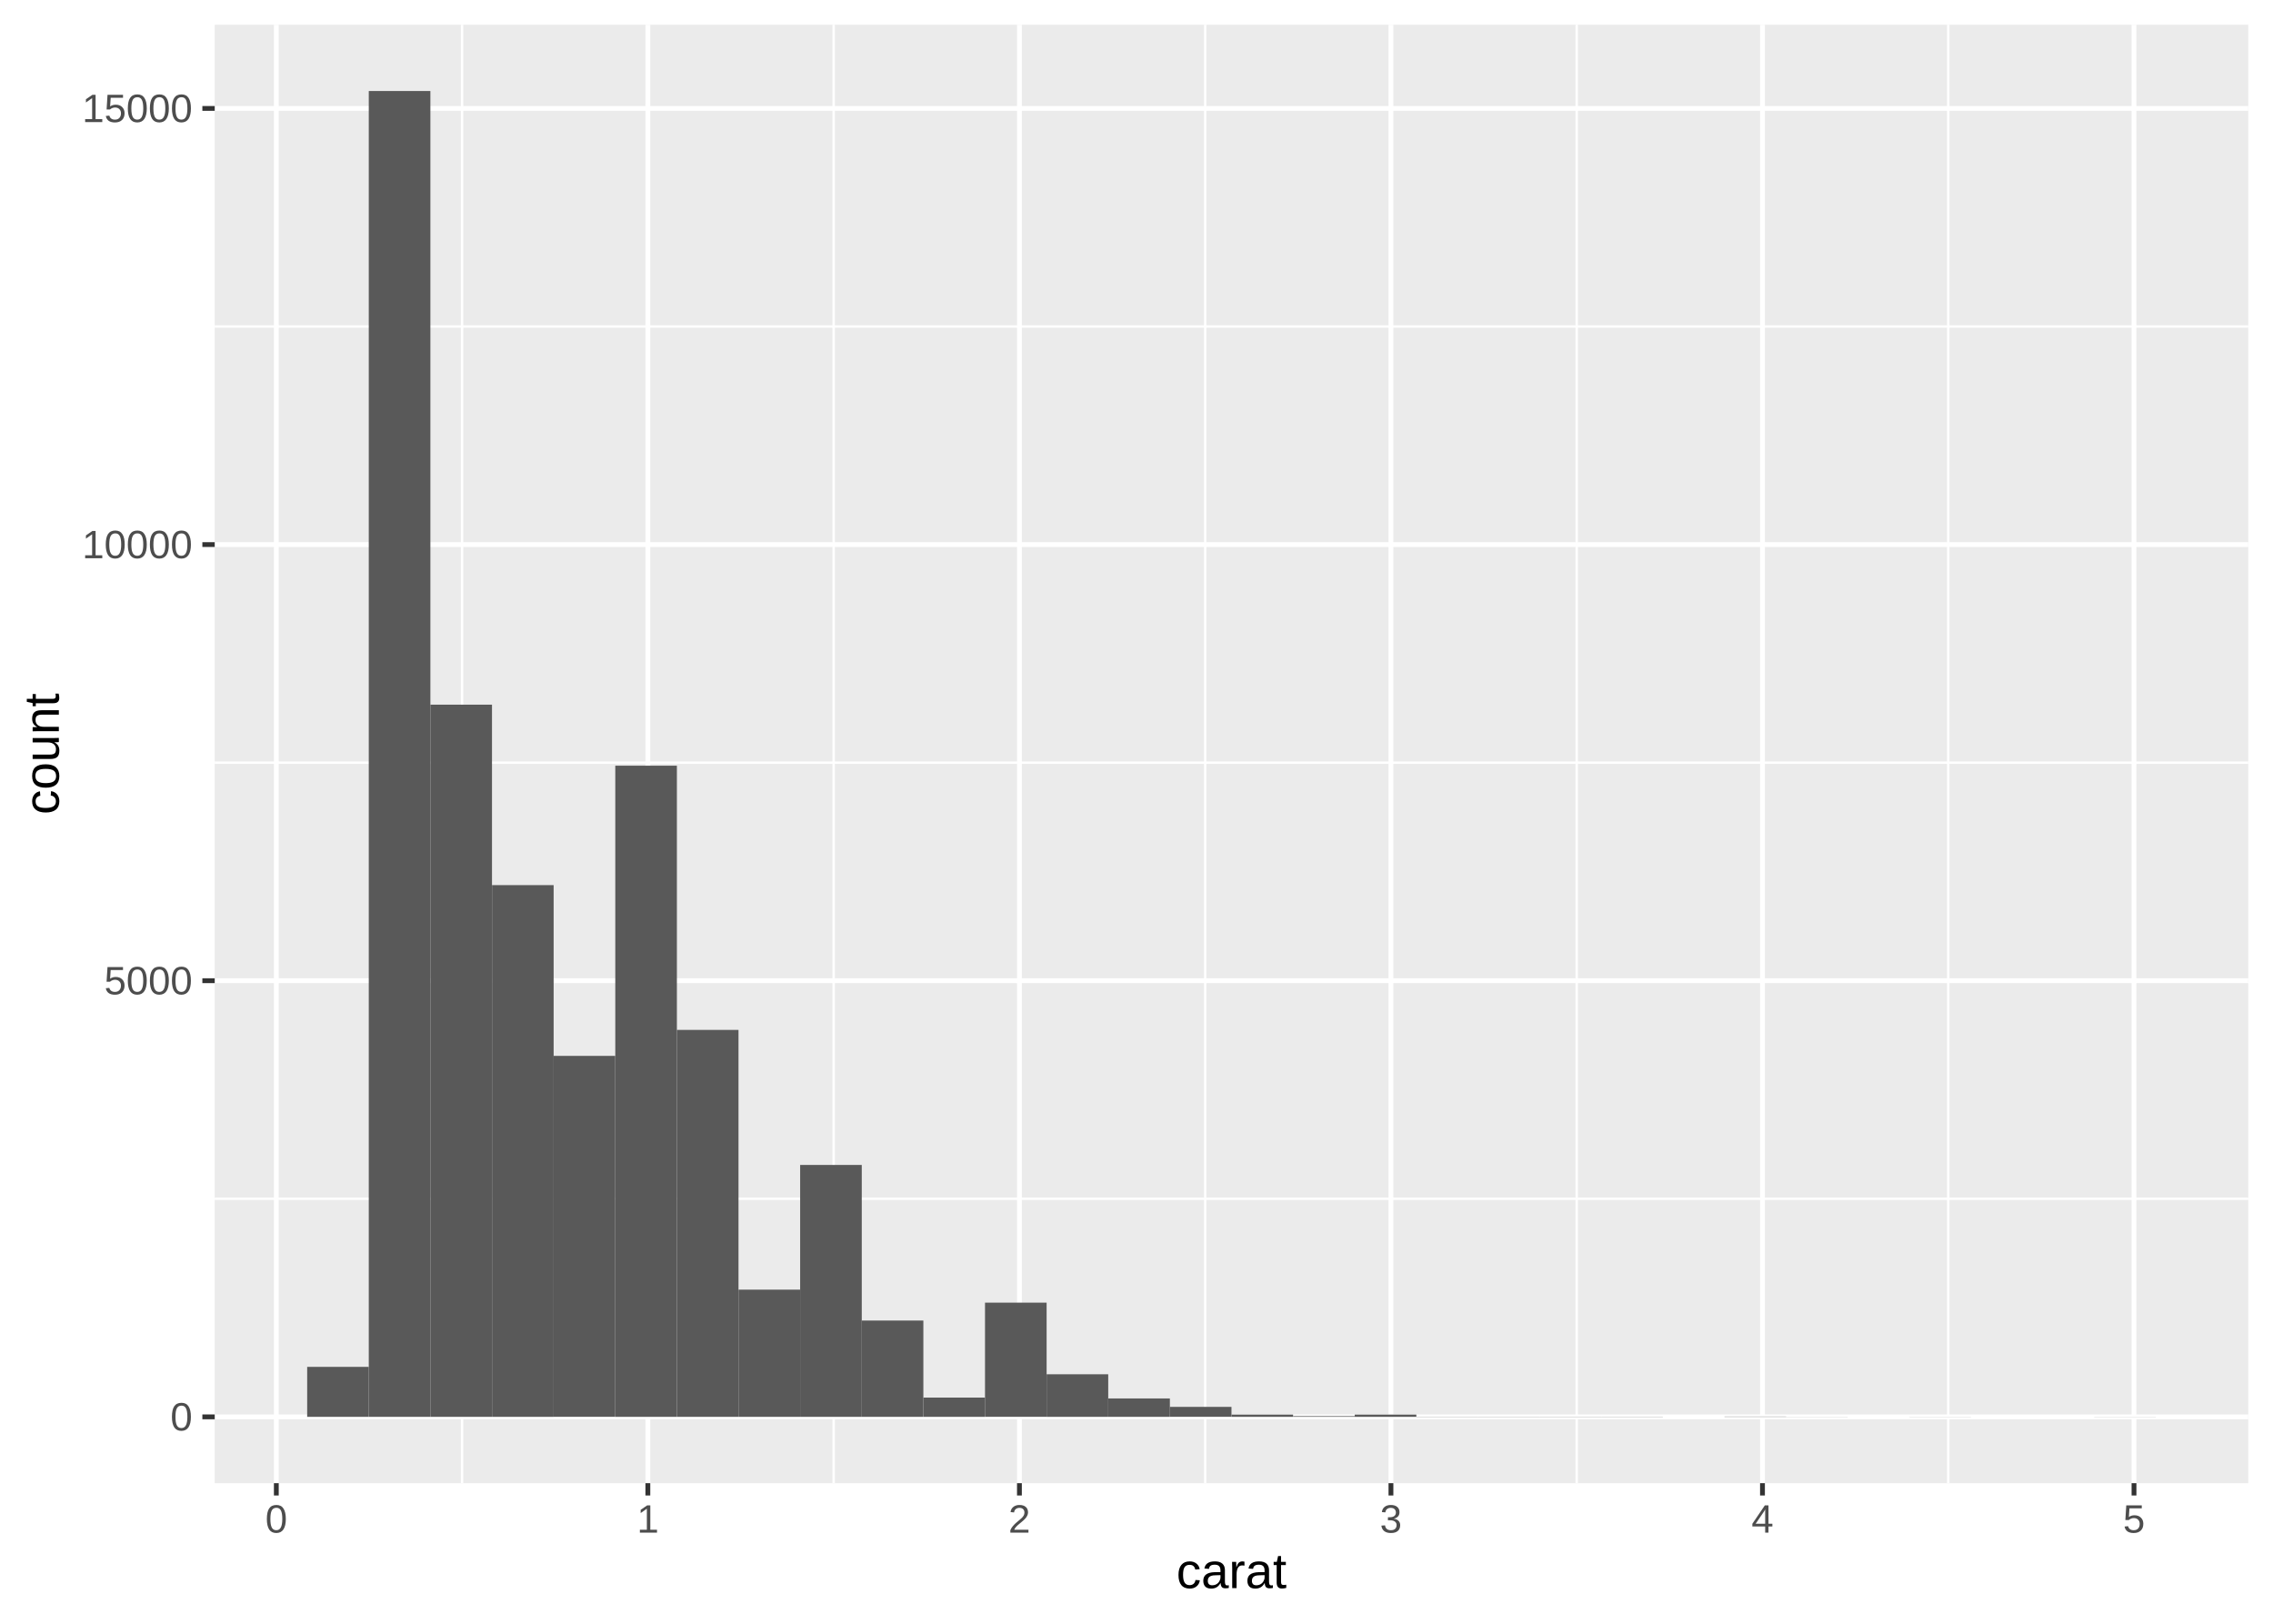
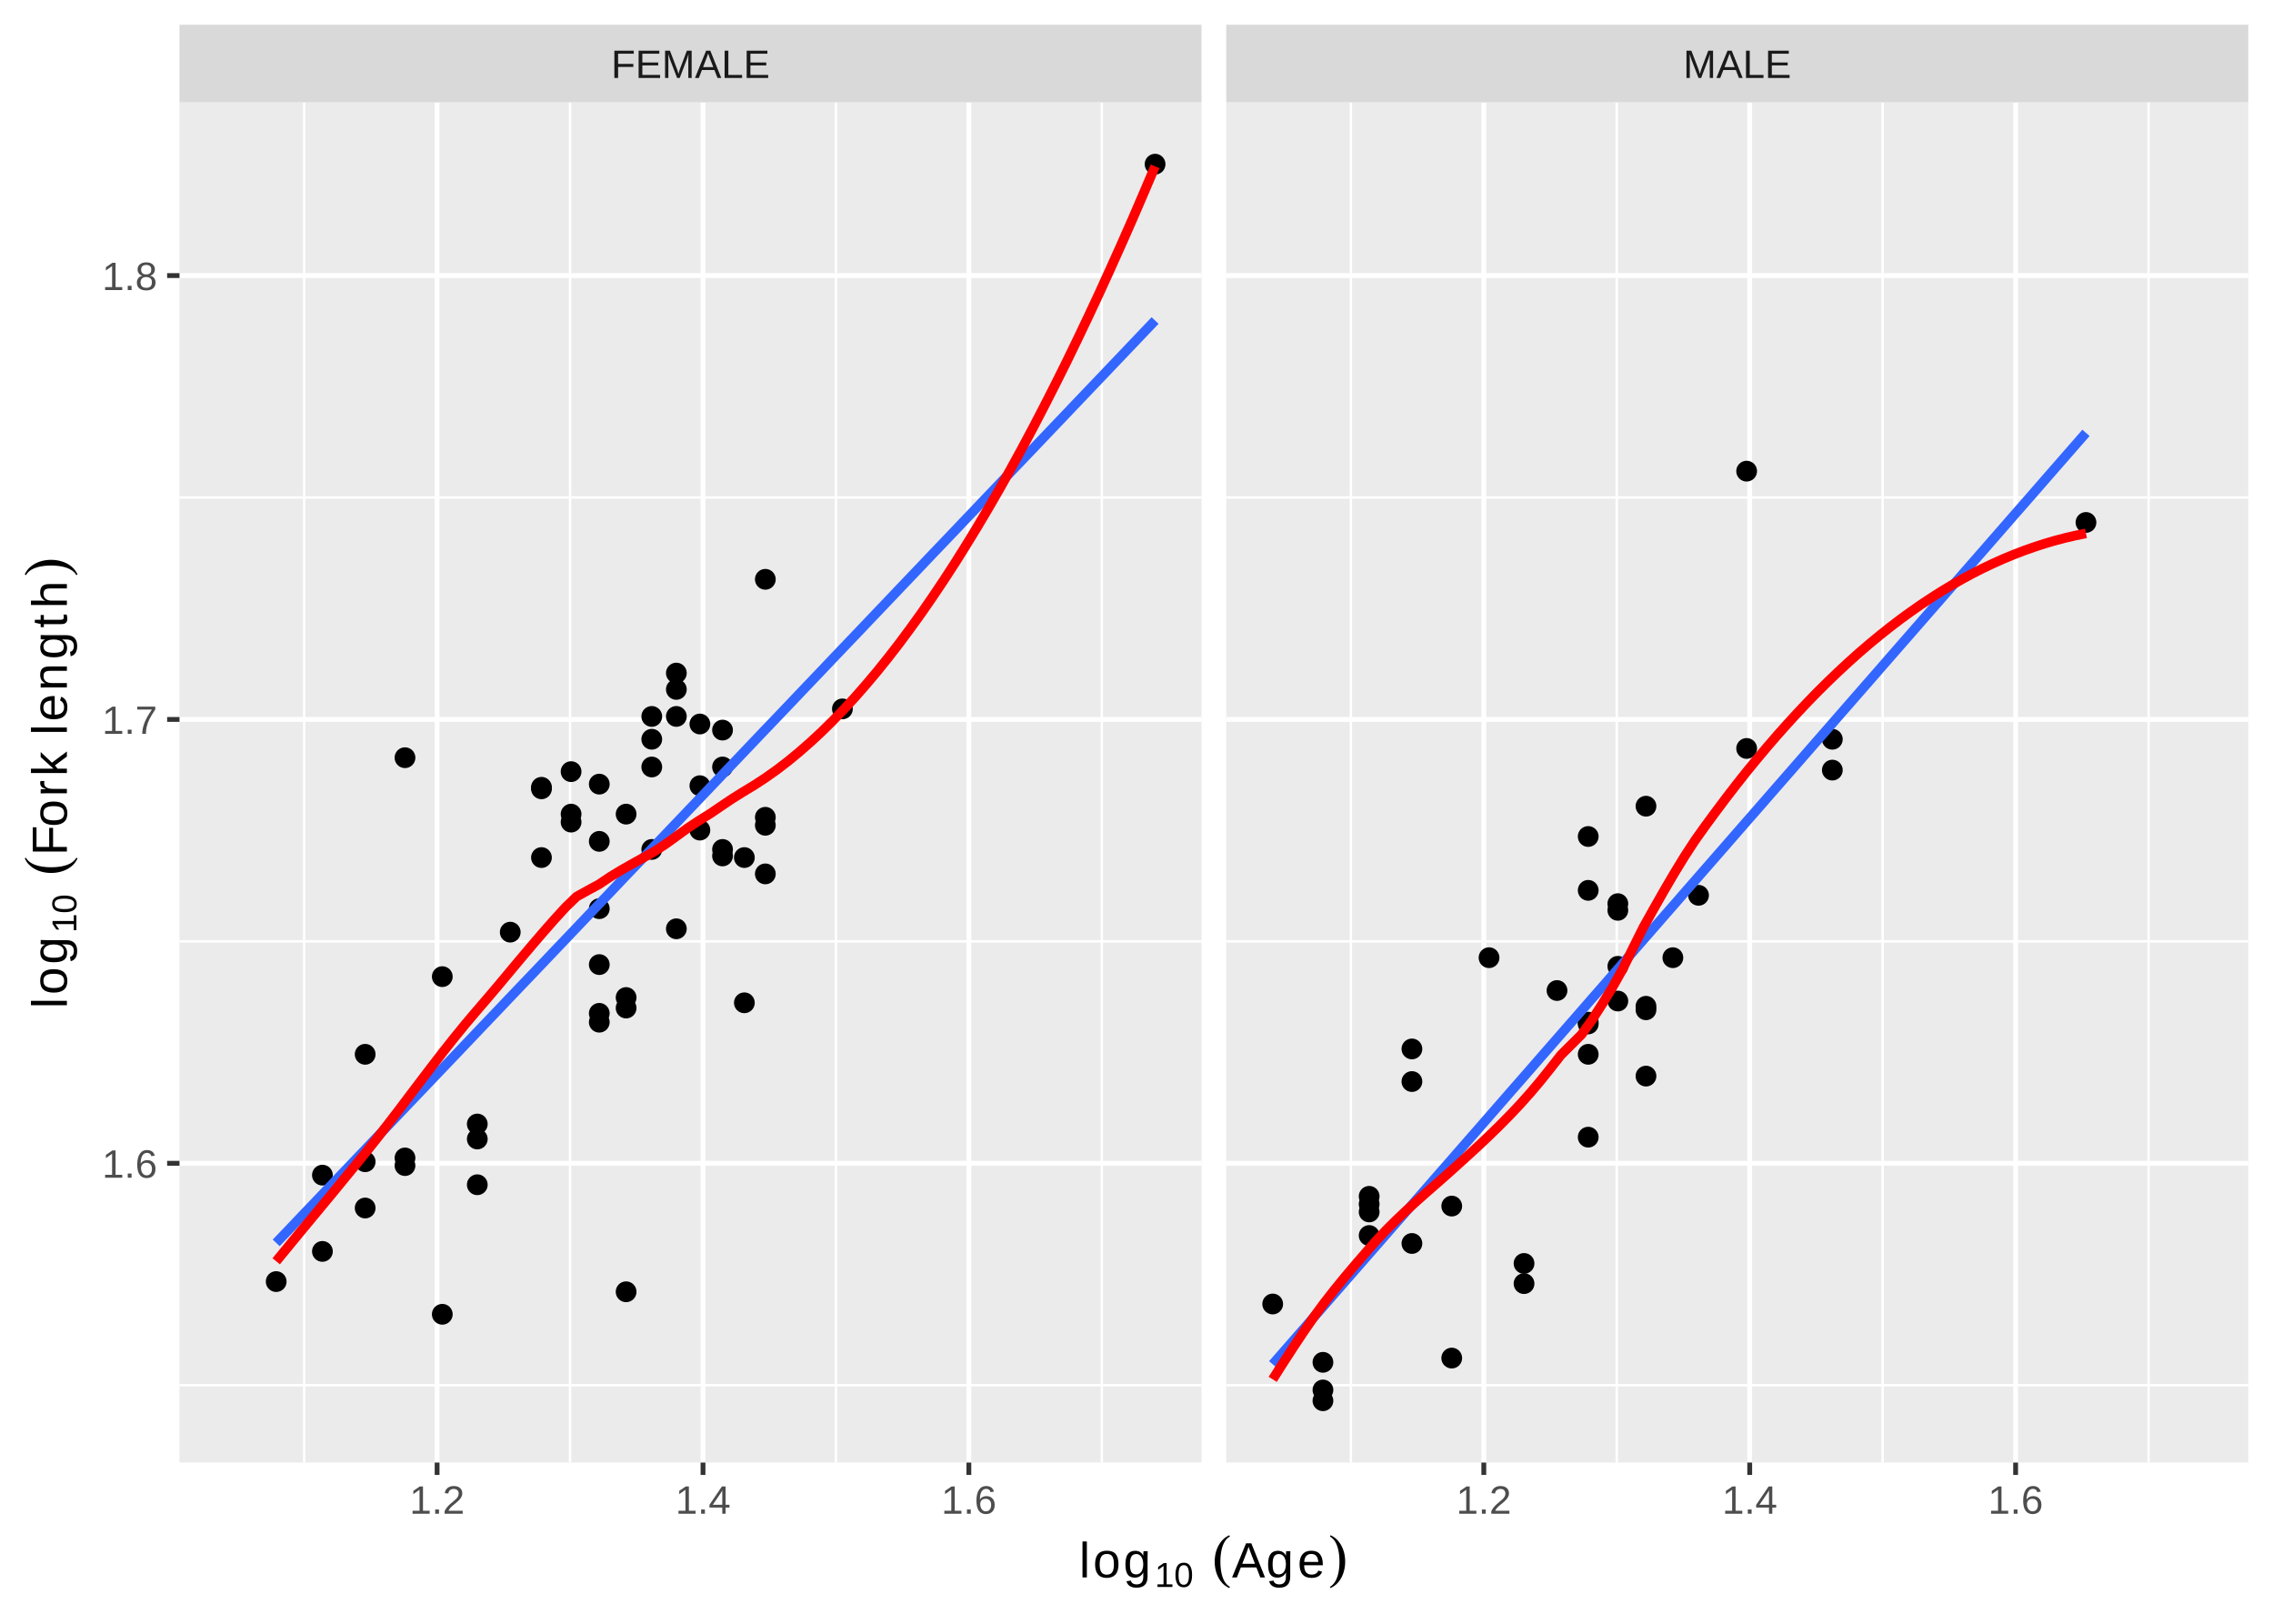
- <svg xmlns="http://www.w3.org/2000/svg" viewBox="0 0 504.00 360.00">
+ <svg xmlns="http://www.w3.org/2000/svg" class="svglite" width="504.00pt" height="360.00pt" viewBox="0 0 504.00 360.00">
  <defs>
    <style type="text/css">
-     line, polyline, polygon, path, rect, circle {
+     .svglite line, .svglite polyline, .svglite polygon, .svglite path, .svglite rect, .svglite circle {
      fill: none;
      stroke: #000000;
      stroke-linecap: round;
      stroke-linejoin: round;
      stroke-miterlimit: 10.00;
    }
  </style>
  </defs>
  <rect width="100%" height="100%" style="stroke: none; fill: #FFFFFF;" />
-   <rect x="-0" y="0.00" width="504.00" height="360.00" style="stroke-width: 1.07; stroke: #FFFFFF; fill: #FFFFFF;" />
-   <defs>
-     <clipPath id="cpNDcuNjF8NDk4LjUyfDMyOC44M3w1LjQ4">
-       <rect x="47.61" y="5.48" width="450.91" height="323.35" />
-     </clipPath>
-   </defs>
-   <rect x="47.61" y="5.48" width="450.91" height="323.35" style="stroke-width: 1.07; stroke: none; fill: #EBEBEB;" clip-path="url(#cpNDcuNjF8NDk4LjUyfDMyOC44M3w1LjQ4)" />
-   <polyline points="47.61,265.78 498.52,265.78 " style="stroke-width: 0.53; stroke: #FFFFFF; stroke-linecap: butt;" clip-path="url(#cpNDcuNjF8NDk4LjUyfDMyOC44M3w1LjQ4)" />
-   <polyline points="47.61,169.09 498.52,169.09 " style="stroke-width: 0.53; stroke: #FFFFFF; stroke-linecap: butt;" clip-path="url(#cpNDcuNjF8NDk4LjUyfDMyOC44M3w1LjQ4)" />
-   <polyline points="47.61,72.39 498.52,72.39 " style="stroke-width: 0.53; stroke: #FFFFFF; stroke-linecap: butt;" clip-path="url(#cpNDcuNjF8NDk4LjUyfDMyOC44M3w1LjQ4)" />
-   <polyline points="102.46,328.83 102.46,5.48 " style="stroke-width: 0.53; stroke: #FFFFFF; stroke-linecap: butt;" clip-path="url(#cpNDcuNjF8NDk4LjUyfDMyOC44M3w1LjQ4)" />
-   <polyline points="184.85,328.83 184.85,5.48 " style="stroke-width: 0.53; stroke: #FFFFFF; stroke-linecap: butt;" clip-path="url(#cpNDcuNjF8NDk4LjUyfDMyOC44M3w1LjQ4)" />
-   <polyline points="267.23,328.83 267.23,5.48 " style="stroke-width: 0.53; stroke: #FFFFFF; stroke-linecap: butt;" clip-path="url(#cpNDcuNjF8NDk4LjUyfDMyOC44M3w1LjQ4)" />
-   <polyline points="349.61,328.83 349.61,5.48 " style="stroke-width: 0.53; stroke: #FFFFFF; stroke-linecap: butt;" clip-path="url(#cpNDcuNjF8NDk4LjUyfDMyOC44M3w1LjQ4)" />
-   <polyline points="431.99,328.83 431.99,5.48 " style="stroke-width: 0.53; stroke: #FFFFFF; stroke-linecap: butt;" clip-path="url(#cpNDcuNjF8NDk4LjUyfDMyOC44M3w1LjQ4)" />
-   <polyline points="47.61,314.13 498.52,314.13 " style="stroke-width: 1.07; stroke: #FFFFFF; stroke-linecap: butt;" clip-path="url(#cpNDcuNjF8NDk4LjUyfDMyOC44M3w1LjQ4)" />
-   <polyline points="47.61,217.43 498.52,217.43 " style="stroke-width: 1.07; stroke: #FFFFFF; stroke-linecap: butt;" clip-path="url(#cpNDcuNjF8NDk4LjUyfDMyOC44M3w1LjQ4)" />
-   <polyline points="47.61,120.74 498.52,120.74 " style="stroke-width: 1.07; stroke: #FFFFFF; stroke-linecap: butt;" clip-path="url(#cpNDcuNjF8NDk4LjUyfDMyOC44M3w1LjQ4)" />
-   <polyline points="47.61,24.04 498.52,24.04 " style="stroke-width: 1.07; stroke: #FFFFFF; stroke-linecap: butt;" clip-path="url(#cpNDcuNjF8NDk4LjUyfDMyOC44M3w1LjQ4)" />
-   <polyline points="61.27,328.83 61.27,5.48 " style="stroke-width: 1.07; stroke: #FFFFFF; stroke-linecap: butt;" clip-path="url(#cpNDcuNjF8NDk4LjUyfDMyOC44M3w1LjQ4)" />
-   <polyline points="143.65,328.83 143.65,5.48 " style="stroke-width: 1.07; stroke: #FFFFFF; stroke-linecap: butt;" clip-path="url(#cpNDcuNjF8NDk4LjUyfDMyOC44M3w1LjQ4)" />
-   <polyline points="226.04,328.83 226.04,5.48 " style="stroke-width: 1.07; stroke: #FFFFFF; stroke-linecap: butt;" clip-path="url(#cpNDcuNjF8NDk4LjUyfDMyOC44M3w1LjQ4)" />
-   <polyline points="308.42,328.83 308.42,5.48 " style="stroke-width: 1.07; stroke: #FFFFFF; stroke-linecap: butt;" clip-path="url(#cpNDcuNjF8NDk4LjUyfDMyOC44M3w1LjQ4)" />
-   <polyline points="390.80,328.83 390.80,5.48 " style="stroke-width: 1.07; stroke: #FFFFFF; stroke-linecap: butt;" clip-path="url(#cpNDcuNjF8NDk4LjUyfDMyOC44M3w1LjQ4)" />
-   <polyline points="473.18,328.83 473.18,5.48 " style="stroke-width: 1.07; stroke: #FFFFFF; stroke-linecap: butt;" clip-path="url(#cpNDcuNjF8NDk4LjUyfDMyOC44M3w1LjQ4)" />
-   <rect x="68.11" y="303.05" width="13.66" height="11.08" style="stroke-width: 1.07; stroke: none; stroke-linecap: square; stroke-linejoin: miter; fill: #595959;" clip-path="url(#cpNDcuNjF8NDk4LjUyfDMyOC44M3w1LjQ4)" />
-   <rect x="81.77" y="20.18" width="13.66" height="293.95" style="stroke-width: 1.07; stroke: none; stroke-linecap: square; stroke-linejoin: miter; fill: #595959;" clip-path="url(#cpNDcuNjF8NDk4LjUyfDMyOC44M3w1LjQ4)" />
-   <rect x="95.43" y="156.23" width="13.66" height="157.90" style="stroke-width: 1.07; stroke: none; stroke-linecap: square; stroke-linejoin: miter; fill: #595959;" clip-path="url(#cpNDcuNjF8NDk4LjUyfDMyOC44M3w1LjQ4)" />
-   <rect x="109.10" y="196.24" width="13.66" height="117.89" style="stroke-width: 1.07; stroke: none; stroke-linecap: square; stroke-linejoin: miter; fill: #595959;" clip-path="url(#cpNDcuNjF8NDk4LjUyfDMyOC44M3w1LjQ4)" />
-   <rect x="122.76" y="234.10" width="13.66" height="80.02" style="stroke-width: 1.07; stroke: none; stroke-linecap: square; stroke-linejoin: miter; fill: #595959;" clip-path="url(#cpNDcuNjF8NDk4LjUyfDMyOC44M3w1LjQ4)" />
-   <rect x="136.43" y="169.76" width="13.66" height="144.37" style="stroke-width: 1.07; stroke: none; stroke-linecap: square; stroke-linejoin: miter; fill: #595959;" clip-path="url(#cpNDcuNjF8NDk4LjUyfDMyOC44M3w1LjQ4)" />
-   <rect x="150.09" y="228.34" width="13.66" height="85.79" style="stroke-width: 1.07; stroke: none; stroke-linecap: square; stroke-linejoin: miter; fill: #595959;" clip-path="url(#cpNDcuNjF8NDk4LjUyfDMyOC44M3w1LjQ4)" />
-   <rect x="163.75" y="285.93" width="13.66" height="28.20" style="stroke-width: 1.07; stroke: none; stroke-linecap: square; stroke-linejoin: miter; fill: #595959;" clip-path="url(#cpNDcuNjF8NDk4LjUyfDMyOC44M3w1LjQ4)" />
-   <rect x="177.42" y="258.28" width="13.66" height="55.85" style="stroke-width: 1.07; stroke: none; stroke-linecap: square; stroke-linejoin: miter; fill: #595959;" clip-path="url(#cpNDcuNjF8NDk4LjUyfDMyOC44M3w1LjQ4)" />
-   <rect x="191.08" y="292.78" width="13.66" height="21.35" style="stroke-width: 1.07; stroke: none; stroke-linecap: square; stroke-linejoin: miter; fill: #595959;" clip-path="url(#cpNDcuNjF8NDk4LjUyfDMyOC44M3w1LjQ4)" />
-   <rect x="204.75" y="309.86" width="13.66" height="4.27" style="stroke-width: 1.07; stroke: none; stroke-linecap: square; stroke-linejoin: miter; fill: #595959;" clip-path="url(#cpNDcuNjF8NDk4LjUyfDMyOC44M3w1LjQ4)" />
-   <rect x="218.41" y="288.81" width="13.66" height="25.31" style="stroke-width: 1.07; stroke: none; stroke-linecap: square; stroke-linejoin: miter; fill: #595959;" clip-path="url(#cpNDcuNjF8NDk4LjUyfDMyOC44M3w1LjQ4)" />
-   <rect x="232.07" y="304.69" width="13.66" height="9.44" style="stroke-width: 1.07; stroke: none; stroke-linecap: square; stroke-linejoin: miter; fill: #595959;" clip-path="url(#cpNDcuNjF8NDk4LjUyfDMyOC44M3w1LjQ4)" />
-   <rect x="245.74" y="310.05" width="13.66" height="4.08" style="stroke-width: 1.07; stroke: none; stroke-linecap: square; stroke-linejoin: miter; fill: #595959;" clip-path="url(#cpNDcuNjF8NDk4LjUyfDMyOC44M3w1LjQ4)" />
-   <rect x="259.40" y="311.92" width="13.66" height="2.20" style="stroke-width: 1.07; stroke: none; stroke-linecap: square; stroke-linejoin: miter; fill: #595959;" clip-path="url(#cpNDcuNjF8NDk4LjUyfDMyOC44M3w1LjQ4)" />
-   <rect x="273.06" y="313.63" width="13.66" height="0.50" style="stroke-width: 1.07; stroke: none; stroke-linecap: square; stroke-linejoin: miter; fill: #595959;" clip-path="url(#cpNDcuNjF8NDk4LjUyfDMyOC44M3w1LjQ4)" />
-   <rect x="286.73" y="313.97" width="13.66" height="0.15" style="stroke-width: 1.07; stroke: none; stroke-linecap: square; stroke-linejoin: miter; fill: #595959;" clip-path="url(#cpNDcuNjF8NDk4LjUyfDMyOC44M3w1LjQ4)" />
-   <rect x="300.39" y="313.63" width="13.66" height="0.50" style="stroke-width: 1.07; stroke: none; stroke-linecap: square; stroke-linejoin: miter; fill: #595959;" clip-path="url(#cpNDcuNjF8NDk4LjUyfDMyOC44M3w1LjQ4)" />
-   <rect x="314.06" y="314.09" width="13.66" height="0.039" style="stroke-width: 1.07; stroke: none; stroke-linecap: square; stroke-linejoin: miter; fill: #595959;" clip-path="url(#cpNDcuNjF8NDk4LjUyfDMyOC44M3w1LjQ4)" />
-   <rect x="327.72" y="314.09" width="13.66" height="0.039" style="stroke-width: 1.07; stroke: none; stroke-linecap: square; stroke-linejoin: miter; fill: #595959;" clip-path="url(#cpNDcuNjF8NDk4LjUyfDMyOC44M3w1LjQ4)" />
-   <rect x="341.38" y="314.09" width="13.66" height="0.039" style="stroke-width: 1.07; stroke: none; stroke-linecap: square; stroke-linejoin: miter; fill: #595959;" clip-path="url(#cpNDcuNjF8NDk4LjUyfDMyOC44M3w1LjQ4)" />
-   <rect x="355.05" y="314.09" width="13.66" height="0.039" style="stroke-width: 1.07; stroke: none; stroke-linecap: square; stroke-linejoin: miter; fill: #595959;" clip-path="url(#cpNDcuNjF8NDk4LjUyfDMyOC44M3w1LjQ4)" />
-   <rect x="368.71" y="314.13" width="13.66" height="0.00" style="stroke-width: 1.07; stroke: none; stroke-linecap: square; stroke-linejoin: miter; fill: #595959;" clip-path="url(#cpNDcuNjF8NDk4LjUyfDMyOC44M3w1LjQ4)" />
-   <rect x="382.38" y="314.07" width="13.66" height="0.058" style="stroke-width: 1.07; stroke: none; stroke-linecap: square; stroke-linejoin: miter; fill: #595959;" clip-path="url(#cpNDcuNjF8NDk4LjUyfDMyOC44M3w1LjQ4)" />
-   <rect x="396.04" y="314.11" width="13.66" height="0.019" style="stroke-width: 1.07; stroke: none; stroke-linecap: square; stroke-linejoin: miter; fill: #595959;" clip-path="url(#cpNDcuNjF8NDk4LjUyfDMyOC44M3w1LjQ4)" />
-   <rect x="409.70" y="314.13" width="13.66" height="0.00" style="stroke-width: 1.07; stroke: none; stroke-linecap: square; stroke-linejoin: miter; fill: #595959;" clip-path="url(#cpNDcuNjF8NDk4LjUyfDMyOC44M3w1LjQ4)" />
-   <rect x="423.37" y="314.11" width="13.66" height="0.019" style="stroke-width: 1.07; stroke: none; stroke-linecap: square; stroke-linejoin: miter; fill: #595959;" clip-path="url(#cpNDcuNjF8NDk4LjUyfDMyOC44M3w1LjQ4)" />
-   <rect x="437.03" y="314.13" width="13.66" height="0.00" style="stroke-width: 1.07; stroke: none; stroke-linecap: square; stroke-linejoin: miter; fill: #595959;" clip-path="url(#cpNDcuNjF8NDk4LjUyfDMyOC44M3w1LjQ4)" />
-   <rect x="450.70" y="314.13" width="13.66" height="0.00" style="stroke-width: 1.07; stroke: none; stroke-linecap: square; stroke-linejoin: miter; fill: #595959;" clip-path="url(#cpNDcuNjF8NDk4LjUyfDMyOC44M3w1LjQ4)" />
-   <rect x="464.36" y="314.11" width="13.66" height="0.019" style="stroke-width: 1.07; stroke: none; stroke-linecap: square; stroke-linejoin: miter; fill: #595959;" clip-path="url(#cpNDcuNjF8NDk4LjUyfDMyOC44M3w1LjQ4)" />
-   <defs>
-     <clipPath id="cpMC4wMHw1MDQuMDB8MzYwLjAwfDAuMDA=">
+   <defs>
+     <clipPath id="cpMC4wMHw1MDQuMDB8MC4wMHwzNjAuMDA=">
      <rect x="0.00" y="0.00" width="504.00" height="360.00" />
    </clipPath>
  </defs>
-   <g clip-path="url(#cpMC4wMHw1MDQuMDB8MzYwLjAwfDAuMDA=)">
-     <text x="37.78" y="317.16" style="font-size: 8.80px; fill: #4D4D4D; font-family: Arimo;" textLength="4.89px" lengthAdjust="spacingAndGlyphs">0</text>
-   </g>
-   <g clip-path="url(#cpMC4wMHw1MDQuMDB8MzYwLjAwfDAuMDA=)">
-     <text x="23.10" y="220.46" style="font-size: 8.80px; fill: #4D4D4D; font-family: Arimo;" textLength="19.58px" lengthAdjust="spacingAndGlyphs">5000</text>
-   </g>
-   <g clip-path="url(#cpMC4wMHw1MDQuMDB8MzYwLjAwfDAuMDA=)">
-     <text x="18.21" y="123.77" style="font-size: 8.80px; fill: #4D4D4D; font-family: Arimo;" textLength="24.47px" lengthAdjust="spacingAndGlyphs">10000</text>
-   </g>
-   <g clip-path="url(#cpMC4wMHw1MDQuMDB8MzYwLjAwfDAuMDA=)">
-     <text x="18.21" y="27.07" style="font-size: 8.80px; fill: #4D4D4D; font-family: Arimo;" textLength="24.47px" lengthAdjust="spacingAndGlyphs">15000</text>
-   </g>
-   <polyline points="44.87,314.13 47.61,314.13 " style="stroke-width: 1.07; stroke: #333333; stroke-linecap: butt;" clip-path="url(#cpMC4wMHw1MDQuMDB8MzYwLjAwfDAuMDA=)" />
-   <polyline points="44.87,217.43 47.61,217.43 " style="stroke-width: 1.07; stroke: #333333; stroke-linecap: butt;" clip-path="url(#cpMC4wMHw1MDQuMDB8MzYwLjAwfDAuMDA=)" />
-   <polyline points="44.87,120.74 47.61,120.74 " style="stroke-width: 1.07; stroke: #333333; stroke-linecap: butt;" clip-path="url(#cpMC4wMHw1MDQuMDB8MzYwLjAwfDAuMDA=)" />
-   <polyline points="44.87,24.04 47.61,24.04 " style="stroke-width: 1.07; stroke: #333333; stroke-linecap: butt;" clip-path="url(#cpMC4wMHw1MDQuMDB8MzYwLjAwfDAuMDA=)" />
-   <polyline points="61.27,331.57 61.27,328.83 " style="stroke-width: 1.07; stroke: #333333; stroke-linecap: butt;" clip-path="url(#cpMC4wMHw1MDQuMDB8MzYwLjAwfDAuMDA=)" />
-   <polyline points="143.65,331.57 143.65,328.83 " style="stroke-width: 1.07; stroke: #333333; stroke-linecap: butt;" clip-path="url(#cpMC4wMHw1MDQuMDB8MzYwLjAwfDAuMDA=)" />
-   <polyline points="226.04,331.57 226.04,328.83 " style="stroke-width: 1.07; stroke: #333333; stroke-linecap: butt;" clip-path="url(#cpMC4wMHw1MDQuMDB8MzYwLjAwfDAuMDA=)" />
-   <polyline points="308.42,331.57 308.42,328.83 " style="stroke-width: 1.07; stroke: #333333; stroke-linecap: butt;" clip-path="url(#cpMC4wMHw1MDQuMDB8MzYwLjAwfDAuMDA=)" />
-   <polyline points="390.80,331.57 390.80,328.83 " style="stroke-width: 1.07; stroke: #333333; stroke-linecap: butt;" clip-path="url(#cpMC4wMHw1MDQuMDB8MzYwLjAwfDAuMDA=)" />
-   <polyline points="473.18,331.57 473.18,328.83 " style="stroke-width: 1.07; stroke: #333333; stroke-linecap: butt;" clip-path="url(#cpMC4wMHw1MDQuMDB8MzYwLjAwfDAuMDA=)" />
-   <g clip-path="url(#cpMC4wMHw1MDQuMDB8MzYwLjAwfDAuMDA=)">
-     <text x="58.83" y="339.81" style="font-size: 8.80px; fill: #4D4D4D; font-family: Arimo;" textLength="4.89px" lengthAdjust="spacingAndGlyphs">0</text>
-   </g>
-   <g clip-path="url(#cpMC4wMHw1MDQuMDB8MzYwLjAwfDAuMDA=)">
-     <text x="141.21" y="339.81" style="font-size: 8.80px; fill: #4D4D4D; font-family: Arimo;" textLength="4.89px" lengthAdjust="spacingAndGlyphs">1</text>
-   </g>
-   <g clip-path="url(#cpMC4wMHw1MDQuMDB8MzYwLjAwfDAuMDA=)">
-     <text x="223.59" y="339.81" style="font-size: 8.80px; fill: #4D4D4D; font-family: Arimo;" textLength="4.89px" lengthAdjust="spacingAndGlyphs">2</text>
-   </g>
-   <g clip-path="url(#cpMC4wMHw1MDQuMDB8MzYwLjAwfDAuMDA=)">
-     <text x="305.97" y="339.81" style="font-size: 8.80px; fill: #4D4D4D; font-family: Arimo;" textLength="4.89px" lengthAdjust="spacingAndGlyphs">3</text>
-   </g>
-   <g clip-path="url(#cpMC4wMHw1MDQuMDB8MzYwLjAwfDAuMDA=)">
-     <text x="388.35" y="339.81" style="font-size: 8.80px; fill: #4D4D4D; font-family: Arimo;" textLength="4.89px" lengthAdjust="spacingAndGlyphs">4</text>
-   </g>
-   <g clip-path="url(#cpMC4wMHw1MDQuMDB8MzYwLjAwfDAuMDA=)">
-     <text x="470.73" y="339.81" style="font-size: 8.80px; fill: #4D4D4D; font-family: Arimo;" textLength="4.89px" lengthAdjust="spacingAndGlyphs">5</text>
-   </g>
-   <g clip-path="url(#cpMC4wMHw1MDQuMDB8MzYwLjAwfDAuMDA=)">
-     <text x="260.84" y="352.10" style="font-size: 11.00px; font-family: Arimo;" textLength="24.45px" lengthAdjust="spacingAndGlyphs">carat</text>
-   </g>
-   <g clip-path="url(#cpMC4wMHw1MDQuMDB8MzYwLjAwfDAuMDA=)">
-     <text transform="translate(13.05,180.61) rotate(-90)" style="font-size: 11.00px; font-family: Arimo;" textLength="26.91px" lengthAdjust="spacingAndGlyphs">count</text>
+   <g clip-path="url(#cpMC4wMHw1MDQuMDB8MC4wMHwzNjAuMDA=)">
+     <rect x="0.00" y="0.00" width="504.00" height="360.00" style="stroke-width: 1.07; stroke: #FFFFFF; fill: #FFFFFF;" />
+   </g>
+   <defs>
+     <clipPath id="cpMzkuODB8MjY2LjQyfDIyLjY5fDMyNC4yNw==">
+       <rect x="39.80" y="22.69" width="226.62" height="301.58" />
+     </clipPath>
+   </defs>
+   <g clip-path="url(#cpMzkuODB8MjY2LjQyfDIyLjY5fDMyNC4yNw==)">
+     <rect x="39.80" y="22.69" width="226.62" height="301.58" style="stroke-width: 1.07; stroke: none; fill: #EBEBEB;" />
+     <polyline points="39.80,307.12 266.42,307.12 " style="stroke-width: 0.53; stroke: #FFFFFF; stroke-linecap: butt;" />
+     <polyline points="39.80,208.71 266.42,208.71 " style="stroke-width: 0.53; stroke: #FFFFFF; stroke-linecap: butt;" />
+     <polyline points="39.80,110.30 266.42,110.30 " style="stroke-width: 0.53; stroke: #FFFFFF; stroke-linecap: butt;" />
+     <polyline points="67.44,324.27 67.44,22.69 " style="stroke-width: 0.53; stroke: #FFFFFF; stroke-linecap: butt;" />
+     <polyline points="126.40,324.27 126.40,22.69 " style="stroke-width: 0.53; stroke: #FFFFFF; stroke-linecap: butt;" />
+     <polyline points="185.35,324.27 185.35,22.69 " style="stroke-width: 0.53; stroke: #FFFFFF; stroke-linecap: butt;" />
+     <polyline points="244.31,324.27 244.31,22.69 " style="stroke-width: 0.53; stroke: #FFFFFF; stroke-linecap: butt;" />
+     <polyline points="39.80,257.91 266.42,257.91 " style="stroke-width: 1.07; stroke: #FFFFFF; stroke-linecap: butt;" />
+     <polyline points="39.80,159.51 266.42,159.51 " style="stroke-width: 1.07; stroke: #FFFFFF; stroke-linecap: butt;" />
+     <polyline points="39.80,61.10 266.42,61.10 " style="stroke-width: 1.07; stroke: #FFFFFF; stroke-linecap: butt;" />
+     <polyline points="96.92,324.27 96.92,22.69 " style="stroke-width: 1.07; stroke: #FFFFFF; stroke-linecap: butt;" />
+     <polyline points="155.88,324.27 155.88,22.69 " style="stroke-width: 1.07; stroke: #FFFFFF; stroke-linecap: butt;" />
+     <polyline points="214.83,324.27 214.83,22.69 " style="stroke-width: 1.07; stroke: #FFFFFF; stroke-linecap: butt;" />
+     <circle cx="149.97" cy="158.84" r="1.95" style="stroke-width: 0.71; fill: #000000;" />
+     <circle cx="144.52" cy="158.84" r="1.95" style="stroke-width: 0.71; fill: #000000;" />
+     <circle cx="144.52" cy="163.90" r="1.95" style="stroke-width: 0.71; fill: #000000;" />
+     <circle cx="126.63" cy="180.50" r="1.95" style="stroke-width: 0.71; fill: #000000;" />
+     <circle cx="144.52" cy="170.05" r="1.95" style="stroke-width: 0.71; fill: #000000;" />
+     <circle cx="113.14" cy="206.67" r="1.95" style="stroke-width: 0.71; fill: #000000;" />
+     <circle cx="132.88" cy="213.86" r="1.95" style="stroke-width: 0.71; fill: #000000;" />
+     <circle cx="132.88" cy="224.67" r="1.95" style="stroke-width: 0.71; fill: #000000;" />
+     <circle cx="160.21" cy="161.87" r="1.95" style="stroke-width: 0.71; fill: #000000;" />
+     <circle cx="155.19" cy="174.20" r="1.95" style="stroke-width: 0.71; fill: #000000;" />
+     <circle cx="155.19" cy="184.04" r="1.95" style="stroke-width: 0.71; fill: #000000;" />
+     <circle cx="126.63" cy="171.08" r="1.95" style="stroke-width: 0.71; fill: #000000;" />
+     <circle cx="105.83" cy="249.21" r="1.95" style="stroke-width: 0.71; fill: #000000;" />
+     <circle cx="61.24" cy="284.14" r="1.95" style="stroke-width: 0.71; fill: #000000;" />
+     <circle cx="169.70" cy="181.20" r="1.95" style="stroke-width: 0.71; fill: #000000;" />
+     <circle cx="169.70" cy="128.44" r="1.95" style="stroke-width: 0.71; fill: #000000;" />
+     <circle cx="132.88" cy="173.85" r="1.95" style="stroke-width: 0.71; fill: #000000;" />
+     <circle cx="160.21" cy="188.33" r="1.95" style="stroke-width: 0.71; fill: #000000;" />
+     <circle cx="120.06" cy="190.13" r="1.95" style="stroke-width: 0.71; fill: #000000;" />
+     <circle cx="98.07" cy="216.53" r="1.95" style="stroke-width: 0.71; fill: #000000;" />
+     <circle cx="126.63" cy="182.27" r="1.95" style="stroke-width: 0.71; fill: #000000;" />
+     <circle cx="165.05" cy="190.13" r="1.95" style="stroke-width: 0.71; fill: #000000;" />
+     <circle cx="160.21" cy="189.77" r="1.95" style="stroke-width: 0.71; fill: #000000;" />
+     <circle cx="138.83" cy="286.40" r="1.95" style="stroke-width: 0.71; fill: #000000;" />
+     <circle cx="89.80" cy="167.99" r="1.95" style="stroke-width: 0.71; fill: #000000;" />
+     <circle cx="71.49" cy="277.45" r="1.95" style="stroke-width: 0.71; fill: #000000;" />
+     <circle cx="155.19" cy="160.52" r="1.95" style="stroke-width: 0.71; fill: #000000;" />
+     <circle cx="165.05" cy="222.33" r="1.95" style="stroke-width: 0.71; fill: #000000;" />
+     <circle cx="80.97" cy="233.75" r="1.95" style="stroke-width: 0.71; fill: #000000;" />
+     <circle cx="105.83" cy="252.53" r="1.95" style="stroke-width: 0.71; fill: #000000;" />
+     <circle cx="186.79" cy="157.17" r="1.95" style="stroke-width: 0.71; fill: #000000;" />
+     <circle cx="169.70" cy="182.97" r="1.95" style="stroke-width: 0.71; fill: #000000;" />
+     <circle cx="149.97" cy="205.92" r="1.95" style="stroke-width: 0.71; fill: #000000;" />
+     <circle cx="169.70" cy="193.75" r="1.95" style="stroke-width: 0.71; fill: #000000;" />
+     <circle cx="132.88" cy="186.54" r="1.95" style="stroke-width: 0.71; fill: #000000;" />
+     <circle cx="149.97" cy="149.23" r="1.95" style="stroke-width: 0.71; fill: #000000;" />
+     <circle cx="98.07" cy="291.39" r="1.95" style="stroke-width: 0.71; fill: #000000;" />
+     <circle cx="149.97" cy="152.85" r="1.95" style="stroke-width: 0.71; fill: #000000;" />
+     <circle cx="80.97" cy="257.57" r="1.95" style="stroke-width: 0.71; fill: #000000;" />
+     <circle cx="160.21" cy="170.05" r="1.95" style="stroke-width: 0.71; fill: #000000;" />
+     <circle cx="132.88" cy="201.46" r="1.95" style="stroke-width: 0.71; fill: #000000;" />
+     <circle cx="89.80" cy="256.73" r="1.95" style="stroke-width: 0.71; fill: #000000;" />
+     <circle cx="138.83" cy="223.49" r="1.95" style="stroke-width: 0.71; fill: #000000;" />
+     <circle cx="132.88" cy="226.63" r="1.95" style="stroke-width: 0.71; fill: #000000;" />
+     <circle cx="105.83" cy="262.67" r="1.95" style="stroke-width: 0.71; fill: #000000;" />
+     <circle cx="71.49" cy="260.54" r="1.95" style="stroke-width: 0.71; fill: #000000;" />
+     <circle cx="144.52" cy="188.33" r="1.95" style="stroke-width: 0.71; fill: #000000;" />
+     <circle cx="89.80" cy="258.42" r="1.95" style="stroke-width: 0.71; fill: #000000;" />
+     <circle cx="120.06" cy="174.55" r="1.95" style="stroke-width: 0.71; fill: #000000;" />
+     <circle cx="80.97" cy="267.83" r="1.95" style="stroke-width: 0.71; fill: #000000;" />
+     <circle cx="138.83" cy="180.50" r="1.95" style="stroke-width: 0.71; fill: #000000;" />
+     <circle cx="120.06" cy="174.89" r="1.95" style="stroke-width: 0.71; fill: #000000;" />
+     <circle cx="138.83" cy="221.16" r="1.95" style="stroke-width: 0.71; fill: #000000;" />
+     <circle cx="256.12" cy="36.40" r="1.95" style="stroke-width: 0.71; fill: #000000;" />
+     <polyline points="61.24,275.56 63.71,272.98 66.17,270.39 68.64,267.80 71.11,265.21 73.58,262.62 76.04,260.03 78.51,257.44 80.98,254.86 83.44,252.27 85.91,249.68 88.38,247.09 90.84,244.50 93.31,241.91 95.78,239.32 98.24,236.74 100.71,234.15 103.18,231.56 105.64,228.97 108.11,226.38 110.58,223.79 113.04,221.20 115.51,218.61 117.98,216.03 120.45,213.44 122.91,210.85 125.38,208.26 127.85,205.67 130.31,203.08 132.78,200.49 135.25,197.91 137.71,195.32 140.18,192.73 142.65,190.14 145.11,187.55 147.58,184.96 150.05,182.37 152.51,179.79 154.98,177.20 157.45,174.61 159.91,172.02 162.38,169.43 164.85,166.84 167.31,164.25 169.78,161.66 172.25,159.08 174.72,156.49 177.18,153.90 179.65,151.31 182.12,148.72 184.58,146.13 187.05,143.54 189.52,140.96 191.98,138.37 194.45,135.78 196.92,133.19 199.38,130.60 201.85,128.01 204.32,125.42 206.78,122.83 209.25,120.25 211.72,117.66 214.18,115.07 216.65,112.48 219.12,109.89 221.59,107.30 224.05,104.71 226.52,102.13 228.99,99.54 231.45,96.95 233.92,94.36 236.39,91.77 238.85,89.18 241.32,86.59 243.79,84.01 246.25,81.42 248.72,78.83 251.19,76.24 253.65,73.65 256.12,71.06 " style="stroke-width: 2.13; stroke: #3366FF; stroke-linecap: butt;" />
+     <polyline points="61.24,279.64 63.71,276.63 66.17,273.64 68.64,270.66 71.11,267.68 73.58,264.70 76.04,261.70 78.51,258.69 80.98,255.66 83.44,252.57 85.91,249.39 88.38,246.17 90.84,242.91 93.31,239.65 95.78,236.41 98.24,233.22 100.71,230.10 103.18,227.07 105.64,224.16 108.11,221.29 110.58,218.38 113.04,215.43 115.51,212.48 117.98,209.56 120.45,206.68 122.91,203.88 125.38,201.18 127.85,198.79 130.31,197.42 132.78,196.09 135.25,194.43 137.71,192.93 140.18,191.53 142.65,190.16 145.11,188.77 147.58,187.15 150.05,185.37 152.51,183.58 154.98,181.95 157.45,180.40 159.91,178.73 162.38,177.07 164.85,175.53 167.31,174.04 169.78,172.42 172.25,170.67 174.72,168.78 177.18,166.75 179.65,164.59 182.12,162.30 184.58,159.88 187.05,157.33 189.52,154.65 191.98,151.84 194.45,148.91 196.92,145.84 199.38,142.66 201.85,139.34 204.32,135.91 206.78,132.35 209.25,128.67 211.72,124.87 214.18,120.95 216.65,116.91 219.12,112.75 221.59,108.48 224.05,104.09 226.52,99.58 228.99,94.96 231.45,90.23 233.92,85.38 236.39,80.43 238.85,75.36 241.32,70.18 243.79,64.90 246.25,59.50 248.72,54.00 251.19,48.40 253.65,42.69 256.12,36.88 " style="stroke-width: 2.13; stroke: #FF0000; stroke-linecap: butt;" />
+   </g>
+   <g clip-path="url(#cpMC4wMHw1MDQuMDB8MC4wMHwzNjAuMDA=)">
+ </g>
+   <defs>
+     <clipPath id="cpMjcxLjkwfDQ5OC41MnwyMi42OXwzMjQuMjc=">
+       <rect x="271.90" y="22.69" width="226.62" height="301.58" />
+     </clipPath>
+   </defs>
+   <g clip-path="url(#cpMjcxLjkwfDQ5OC41MnwyMi42OXwzMjQuMjc=)">
+     <rect x="271.90" y="22.69" width="226.62" height="301.58" style="stroke-width: 1.07; stroke: none; fill: #EBEBEB;" />
+     <polyline points="271.90,307.12 498.52,307.12 " style="stroke-width: 0.53; stroke: #FFFFFF; stroke-linecap: butt;" />
+     <polyline points="271.90,208.71 498.52,208.71 " style="stroke-width: 0.53; stroke: #FFFFFF; stroke-linecap: butt;" />
+     <polyline points="271.90,110.30 498.52,110.30 " style="stroke-width: 0.53; stroke: #FFFFFF; stroke-linecap: butt;" />
+     <polyline points="299.53,324.27 299.53,22.69 " style="stroke-width: 0.53; stroke: #FFFFFF; stroke-linecap: butt;" />
+     <polyline points="358.49,324.27 358.49,22.69 " style="stroke-width: 0.53; stroke: #FFFFFF; stroke-linecap: butt;" />
+     <polyline points="417.45,324.27 417.45,22.69 " style="stroke-width: 0.53; stroke: #FFFFFF; stroke-linecap: butt;" />
+     <polyline points="476.41,324.27 476.41,22.69 " style="stroke-width: 0.53; stroke: #FFFFFF; stroke-linecap: butt;" />
+     <polyline points="271.90,257.91 498.52,257.91 " style="stroke-width: 1.07; stroke: #FFFFFF; stroke-linecap: butt;" />
+     <polyline points="271.90,159.51 498.52,159.51 " style="stroke-width: 1.07; stroke: #FFFFFF; stroke-linecap: butt;" />
+     <polyline points="271.90,61.10 498.52,61.10 " style="stroke-width: 1.07; stroke: #FFFFFF; stroke-linecap: butt;" />
+     <polyline points="329.01,324.27 329.01,22.69 " style="stroke-width: 1.07; stroke: #FFFFFF; stroke-linecap: butt;" />
+     <polyline points="387.97,324.27 387.97,22.69 " style="stroke-width: 1.07; stroke: #FFFFFF; stroke-linecap: butt;" />
+     <polyline points="446.93,324.27 446.93,22.69 " style="stroke-width: 1.07; stroke: #FFFFFF; stroke-linecap: butt;" />
+     <circle cx="282.20" cy="289.11" r="1.95" style="stroke-width: 0.71; fill: #000000;" />
+     <circle cx="358.73" cy="200.35" r="1.95" style="stroke-width: 0.71; fill: #000000;" />
+     <circle cx="376.62" cy="198.50" r="1.95" style="stroke-width: 0.71; fill: #000000;" />
+     <circle cx="352.16" cy="252.12" r="1.95" style="stroke-width: 0.71; fill: #000000;" />
+     <circle cx="337.93" cy="280.12" r="1.95" style="stroke-width: 0.71; fill: #000000;" />
+     <circle cx="313.07" cy="232.56" r="1.95" style="stroke-width: 0.71; fill: #000000;" />
+     <circle cx="364.97" cy="223.88" r="1.95" style="stroke-width: 0.71; fill: #000000;" />
+     <circle cx="406.29" cy="170.74" r="1.95" style="stroke-width: 0.71; fill: #000000;" />
+     <circle cx="352.16" cy="185.46" r="1.95" style="stroke-width: 0.71; fill: #000000;" />
+     <circle cx="293.34" cy="308.17" r="1.95" style="stroke-width: 0.71; fill: #000000;" />
+     <circle cx="313.07" cy="239.79" r="1.95" style="stroke-width: 0.71; fill: #000000;" />
+     <circle cx="352.16" cy="197.40" r="1.95" style="stroke-width: 0.71; fill: #000000;" />
+     <circle cx="364.97" cy="223.10" r="1.95" style="stroke-width: 0.71; fill: #000000;" />
+     <circle cx="387.29" cy="104.46" r="1.95" style="stroke-width: 0.71; fill: #000000;" />
+     <circle cx="293.34" cy="302.04" r="1.95" style="stroke-width: 0.71; fill: #000000;" />
+     <circle cx="313.07" cy="275.69" r="1.95" style="stroke-width: 0.71; fill: #000000;" />
+     <circle cx="293.34" cy="310.56" r="1.95" style="stroke-width: 0.71; fill: #000000;" />
+     <circle cx="330.17" cy="212.33" r="1.95" style="stroke-width: 0.71; fill: #000000;" />
+     <circle cx="364.97" cy="238.58" r="1.95" style="stroke-width: 0.71; fill: #000000;" />
+     <circle cx="352.16" cy="227.02" r="1.95" style="stroke-width: 0.71; fill: #000000;" />
+     <circle cx="358.73" cy="221.94" r="1.95" style="stroke-width: 0.71; fill: #000000;" />
+     <circle cx="358.73" cy="214.24" r="1.95" style="stroke-width: 0.71; fill: #000000;" />
+     <circle cx="364.97" cy="178.74" r="1.95" style="stroke-width: 0.71; fill: #000000;" />
+     <circle cx="406.29" cy="163.90" r="1.95" style="stroke-width: 0.71; fill: #000000;" />
+     <circle cx="352.16" cy="226.63" r="1.95" style="stroke-width: 0.71; fill: #000000;" />
+     <circle cx="358.73" cy="201.83" r="1.95" style="stroke-width: 0.71; fill: #000000;" />
+     <circle cx="321.90" cy="301.10" r="1.95" style="stroke-width: 0.71; fill: #000000;" />
+     <circle cx="303.59" cy="268.70" r="1.95" style="stroke-width: 0.71; fill: #000000;" />
+     <circle cx="337.93" cy="284.59" r="1.95" style="stroke-width: 0.71; fill: #000000;" />
+     <circle cx="370.93" cy="212.33" r="1.95" style="stroke-width: 0.71; fill: #000000;" />
+     <circle cx="462.53" cy="115.83" r="1.95" style="stroke-width: 0.71; fill: #000000;" />
+     <circle cx="303.59" cy="273.93" r="1.95" style="stroke-width: 0.71; fill: #000000;" />
+     <circle cx="321.90" cy="267.40" r="1.95" style="stroke-width: 0.71; fill: #000000;" />
+     <circle cx="303.59" cy="265.24" r="1.95" style="stroke-width: 0.71; fill: #000000;" />
+     <circle cx="352.16" cy="233.75" r="1.95" style="stroke-width: 0.71; fill: #000000;" />
+     <circle cx="345.24" cy="219.61" r="1.95" style="stroke-width: 0.71; fill: #000000;" />
+     <circle cx="387.29" cy="165.94" r="1.95" style="stroke-width: 0.71; fill: #000000;" />
+     <circle cx="303.59" cy="266.97" r="1.95" style="stroke-width: 0.71; fill: #000000;" />
+     <polyline points="282.20,302.48 284.48,299.86 286.77,297.25 289.05,294.64 291.33,292.02 293.62,289.41 295.90,286.79 298.18,284.18 300.46,281.57 302.75,278.95 305.03,276.34 307.31,273.72 309.59,271.11 311.88,268.50 314.16,265.88 316.44,263.27 318.72,260.65 321.01,258.04 323.29,255.42 325.57,252.81 327.86,250.20 330.14,247.58 332.42,244.97 334.70,242.35 336.99,239.74 339.27,237.13 341.55,234.51 343.83,231.90 346.12,229.28 348.40,226.67 350.68,224.06 352.96,221.44 355.25,218.83 357.53,216.21 359.81,213.60 362.10,210.99 364.38,208.37 366.66,205.76 368.94,203.14 371.23,200.53 373.51,197.91 375.79,195.30 378.07,192.69 380.36,190.07 382.64,187.46 384.92,184.84 387.20,182.23 389.49,179.62 391.77,177.00 394.05,174.39 396.34,171.77 398.62,169.16 400.90,166.55 403.18,163.93 405.47,161.32 407.75,158.70 410.03,156.09 412.31,153.48 414.60,150.86 416.88,148.25 419.16,145.63 421.44,143.02 423.73,140.40 426.01,137.79 428.29,135.18 430.58,132.56 432.86,129.95 435.14,127.33 437.42,124.72 439.71,122.11 441.99,119.49 444.27,116.88 446.55,114.26 448.84,111.65 451.12,109.04 453.40,106.42 455.68,103.81 457.97,101.19 460.25,98.58 462.53,95.97 " style="stroke-width: 2.13; stroke: #3366FF; stroke-linecap: butt;" />
+     <polyline points="282.20,305.82 284.48,302.23 286.77,298.70 289.05,295.27 291.33,291.98 293.62,288.87 295.90,285.95 298.18,283.16 300.46,280.46 302.75,277.81 305.03,275.20 307.31,272.77 309.59,270.50 311.88,268.34 314.16,266.27 316.44,264.25 318.72,262.26 321.01,260.24 323.29,258.19 325.57,256.12 327.86,254.02 330.14,251.86 332.42,249.64 334.70,247.33 336.99,244.91 339.27,242.36 341.55,239.67 343.83,236.82 346.12,233.90 348.40,231.63 350.68,229.36 352.96,226.19 355.25,222.64 357.53,218.91 359.81,214.83 362.10,210.18 364.38,205.61 366.66,201.54 368.94,197.53 371.23,193.62 373.51,189.89 375.79,186.40 378.07,183.19 380.36,180.08 382.64,177.04 384.92,174.08 387.20,171.20 389.49,168.40 391.77,165.68 394.05,163.04 396.34,160.47 398.62,157.98 400.90,155.57 403.18,153.23 405.47,150.97 407.75,148.79 410.03,146.68 412.31,144.64 414.60,142.68 416.88,140.80 419.16,138.99 421.44,137.25 423.73,135.59 426.01,134.00 428.29,132.49 430.58,131.04 432.86,129.67 435.14,128.37 437.42,127.14 439.71,125.98 441.99,124.90 444.27,123.88 446.55,122.94 448.84,122.06 451.12,121.26 453.40,120.52 455.68,119.85 457.97,119.25 460.25,118.72 462.53,118.26 " style="stroke-width: 2.13; stroke: #FF0000; stroke-linecap: butt;" />
+   </g>
+   <g clip-path="url(#cpMC4wMHw1MDQuMDB8MC4wMHwzNjAuMDA=)">
+ </g>
+   <defs>
+     <clipPath id="cpMzkuODB8MjY2LjQyfDUuNDh8MjIuNjk=">
+       <rect x="39.80" y="5.48" width="226.62" height="17.21" />
+     </clipPath>
+   </defs>
+   <g clip-path="url(#cpMzkuODB8MjY2LjQyfDUuNDh8MjIuNjk=)">
+     <rect x="39.80" y="5.48" width="226.62" height="17.21" style="stroke-width: 1.07; stroke: none; fill: #D9D9D9;" />
+     <text x="153.11" y="17.29" text-anchor="middle" style="font-size: 8.80px; fill: #1A1A1A; font-family: Liberation Sans;" textLength="51.45px" lengthAdjust="spacingAndGlyphs">FEMALE      </text>
+   </g>
+   <g clip-path="url(#cpMC4wMHw1MDQuMDB8MC4wMHwzNjAuMDA=)">
+ </g>
+   <defs>
+     <clipPath id="cpMjcxLjkwfDQ5OC41Mnw1LjQ4fDIyLjY5">
+       <rect x="271.90" y="5.48" width="226.62" height="17.21" />
+     </clipPath>
+   </defs>
+   <g clip-path="url(#cpMjcxLjkwfDQ5OC41Mnw1LjQ4fDIyLjY5)">
+     <rect x="271.90" y="5.48" width="226.62" height="17.21" style="stroke-width: 1.07; stroke: none; fill: #D9D9D9;" />
+     <text x="385.21" y="17.29" text-anchor="middle" style="font-size: 8.80px; fill: #1A1A1A; font-family: Liberation Sans;" textLength="46.42px" lengthAdjust="spacingAndGlyphs">MALE        </text>
+   </g>
+   <g clip-path="url(#cpMC4wMHw1MDQuMDB8MC4wMHwzNjAuMDA=)">
+     <polyline points="96.92,327.01 96.92,324.27 " style="stroke-width: 1.07; stroke: #333333; stroke-linecap: butt;" />
+     <polyline points="155.88,327.01 155.88,324.27 " style="stroke-width: 1.07; stroke: #333333; stroke-linecap: butt;" />
+     <polyline points="214.83,327.01 214.83,324.27 " style="stroke-width: 1.07; stroke: #333333; stroke-linecap: butt;" />
+     <text x="96.92" y="335.61" text-anchor="middle" style="font-size: 8.80px; fill: #4D4D4D; font-family: Liberation Sans;" textLength="13.98px" lengthAdjust="spacingAndGlyphs">1.2</text>
+     <text x="155.88" y="335.61" text-anchor="middle" style="font-size: 8.80px; fill: #4D4D4D; font-family: Liberation Sans;" textLength="13.98px" lengthAdjust="spacingAndGlyphs">1.4</text>
+     <text x="214.83" y="335.61" text-anchor="middle" style="font-size: 8.80px; fill: #4D4D4D; font-family: Liberation Sans;" textLength="13.98px" lengthAdjust="spacingAndGlyphs">1.6</text>
+     <polyline points="329.01,327.01 329.01,324.27 " style="stroke-width: 1.07; stroke: #333333; stroke-linecap: butt;" />
+     <polyline points="387.97,327.01 387.97,324.27 " style="stroke-width: 1.07; stroke: #333333; stroke-linecap: butt;" />
+     <polyline points="446.93,327.01 446.93,324.27 " style="stroke-width: 1.07; stroke: #333333; stroke-linecap: butt;" />
+     <text x="329.01" y="335.61" text-anchor="middle" style="font-size: 8.80px; fill: #4D4D4D; font-family: Liberation Sans;" textLength="13.98px" lengthAdjust="spacingAndGlyphs">1.2</text>
+     <text x="387.97" y="335.61" text-anchor="middle" style="font-size: 8.80px; fill: #4D4D4D; font-family: Liberation Sans;" textLength="13.98px" lengthAdjust="spacingAndGlyphs">1.4</text>
+     <text x="446.93" y="335.61" text-anchor="middle" style="font-size: 8.80px; fill: #4D4D4D; font-family: Liberation Sans;" textLength="13.98px" lengthAdjust="spacingAndGlyphs">1.6</text>
+     <text x="34.87" y="261.12" text-anchor="end" style="font-size: 8.80px; fill: #4D4D4D; font-family: Liberation Sans;" textLength="13.98px" lengthAdjust="spacingAndGlyphs">1.6</text>
+     <text x="34.87" y="162.71" text-anchor="end" style="font-size: 8.80px; fill: #4D4D4D; font-family: Liberation Sans;" textLength="13.98px" lengthAdjust="spacingAndGlyphs">1.7</text>
+     <text x="34.87" y="64.31" text-anchor="end" style="font-size: 8.80px; fill: #4D4D4D; font-family: Liberation Sans;" textLength="13.98px" lengthAdjust="spacingAndGlyphs">1.8</text>
+     <polyline points="37.06,257.91 39.80,257.91 " style="stroke-width: 1.07; stroke: #333333; stroke-linecap: butt;" />
+     <polyline points="37.06,159.51 39.80,159.51 " style="stroke-width: 1.07; stroke: #333333; stroke-linecap: butt;" />
+     <polyline points="37.06,61.10 39.80,61.10 " style="stroke-width: 1.07; stroke: #333333; stroke-linecap: butt;" />
+     <text x="239.29" y="349.73" style="font-size: 11.00px; font-family: Liberation Sans;" textLength="3.06px" lengthAdjust="spacingAndGlyphs">l</text>
+     <text x="242.35" y="349.73" style="font-size: 11.00px; font-family: Liberation Sans;" textLength="6.73px" lengthAdjust="spacingAndGlyphs">o</text>
+     <text x="249.08" y="349.73" style="font-size: 11.00px; font-family: Liberation Sans;" textLength="6.98px" lengthAdjust="spacingAndGlyphs">g</text>
+     <text x="256.06" y="351.84" style="font-size: 7.70px; font-family: Liberation Sans;" textLength="9.79px" lengthAdjust="spacingAndGlyphs">10</text>
+     <text x="265.85" y="349.73" style="font-size: 11.00px; font-family: Standard Symbols PS;" textLength="2.75px" lengthAdjust="spacingAndGlyphs"> </text>
+     <text x="268.60" y="349.73" style="font-size: 13.75px; font-family: Standard Symbols PS;" textLength="4.58px" lengthAdjust="spacingAndGlyphs">(</text>
+     <text x="273.18" y="349.73" style="font-size: 11.00px; font-family: Liberation Sans;" textLength="7.52px" lengthAdjust="spacingAndGlyphs">A</text>
+     <text x="280.71" y="349.73" style="font-size: 11.00px; font-family: Liberation Sans;" textLength="6.98px" lengthAdjust="spacingAndGlyphs">g</text>
+     <text x="287.69" y="349.73" style="font-size: 11.00px; font-family: Liberation Sans;" textLength="6.77px" lengthAdjust="spacingAndGlyphs">e</text>
+     <text x="294.46" y="349.73" style="font-size: 13.75px; font-family: Standard Symbols PS;" textLength="4.58px" lengthAdjust="spacingAndGlyphs">)</text>
+     <text transform="translate(14.83,223.60) rotate(-90)" style="font-size: 11.00px; font-family: Liberation Sans;" textLength="3.06px" lengthAdjust="spacingAndGlyphs">l</text>
+     <text transform="translate(14.83,220.54) rotate(-90)" style="font-size: 11.00px; font-family: Liberation Sans;" textLength="6.73px" lengthAdjust="spacingAndGlyphs">o</text>
+     <text transform="translate(14.83,213.81) rotate(-90)" style="font-size: 11.00px; font-family: Liberation Sans;" textLength="6.98px" lengthAdjust="spacingAndGlyphs">g</text>
+     <text transform="translate(16.94,206.82) rotate(-90)" style="font-size: 7.70px; font-family: Liberation Sans;" textLength="9.79px" lengthAdjust="spacingAndGlyphs">10</text>
+     <text transform="translate(14.83,197.03) rotate(-90)" style="font-size: 11.00px; font-family: Standard Symbols PS;" textLength="2.75px" lengthAdjust="spacingAndGlyphs"> </text>
+     <text transform="translate(14.83,194.28) rotate(-90)" style="font-size: 13.75px; font-family: Standard Symbols PS;" textLength="4.58px" lengthAdjust="spacingAndGlyphs">(</text>
+     <text transform="translate(14.83,189.70) rotate(-90)" style="font-size: 11.00px; font-family: Liberation Sans;" textLength="6.33px" lengthAdjust="spacingAndGlyphs">F</text>
+     <text transform="translate(14.83,183.37) rotate(-90)" style="font-size: 11.00px; font-family: Liberation Sans;" textLength="6.73px" lengthAdjust="spacingAndGlyphs">o</text>
+     <text transform="translate(14.83,176.64) rotate(-90)" style="font-size: 11.00px; font-family: Liberation Sans;" textLength="4.52px" lengthAdjust="spacingAndGlyphs">r</text>
+     <text transform="translate(14.83,172.12) rotate(-90)" style="font-size: 11.00px; font-family: Liberation Sans;" textLength="6.37px" lengthAdjust="spacingAndGlyphs">k</text>
+     <text transform="translate(14.83,165.75) rotate(-90)" style="font-size: 11.00px; font-family: Standard Symbols PS;" textLength="2.75px" lengthAdjust="spacingAndGlyphs"> </text>
+     <text transform="translate(14.83,163.00) rotate(-90)" style="font-size: 11.00px; font-family: Liberation Sans;" textLength="3.06px" lengthAdjust="spacingAndGlyphs">l</text>
+     <text transform="translate(14.83,159.94) rotate(-90)" style="font-size: 11.00px; font-family: Liberation Sans;" textLength="6.77px" lengthAdjust="spacingAndGlyphs">e</text>
+     <text transform="translate(14.83,153.17) rotate(-90)" style="font-size: 11.00px; font-family: Liberation Sans;" textLength="6.97px" lengthAdjust="spacingAndGlyphs">n</text>
+     <text transform="translate(14.83,146.20) rotate(-90)" style="font-size: 11.00px; font-family: Liberation Sans;" textLength="6.98px" lengthAdjust="spacingAndGlyphs">g</text>
+     <text transform="translate(14.83,139.22) rotate(-90)" style="font-size: 11.00px; font-family: Liberation Sans;" textLength="4.31px" lengthAdjust="spacingAndGlyphs">t</text>
+     <text transform="translate(14.83,134.90) rotate(-90)" style="font-size: 11.00px; font-family: Liberation Sans;" textLength="6.97px" lengthAdjust="spacingAndGlyphs">h</text>
+     <text transform="translate(14.83,127.93) rotate(-90)" style="font-size: 13.75px; font-family: Standard Symbols PS;" textLength="4.58px" lengthAdjust="spacingAndGlyphs">)</text>
  </g>
</svg>
